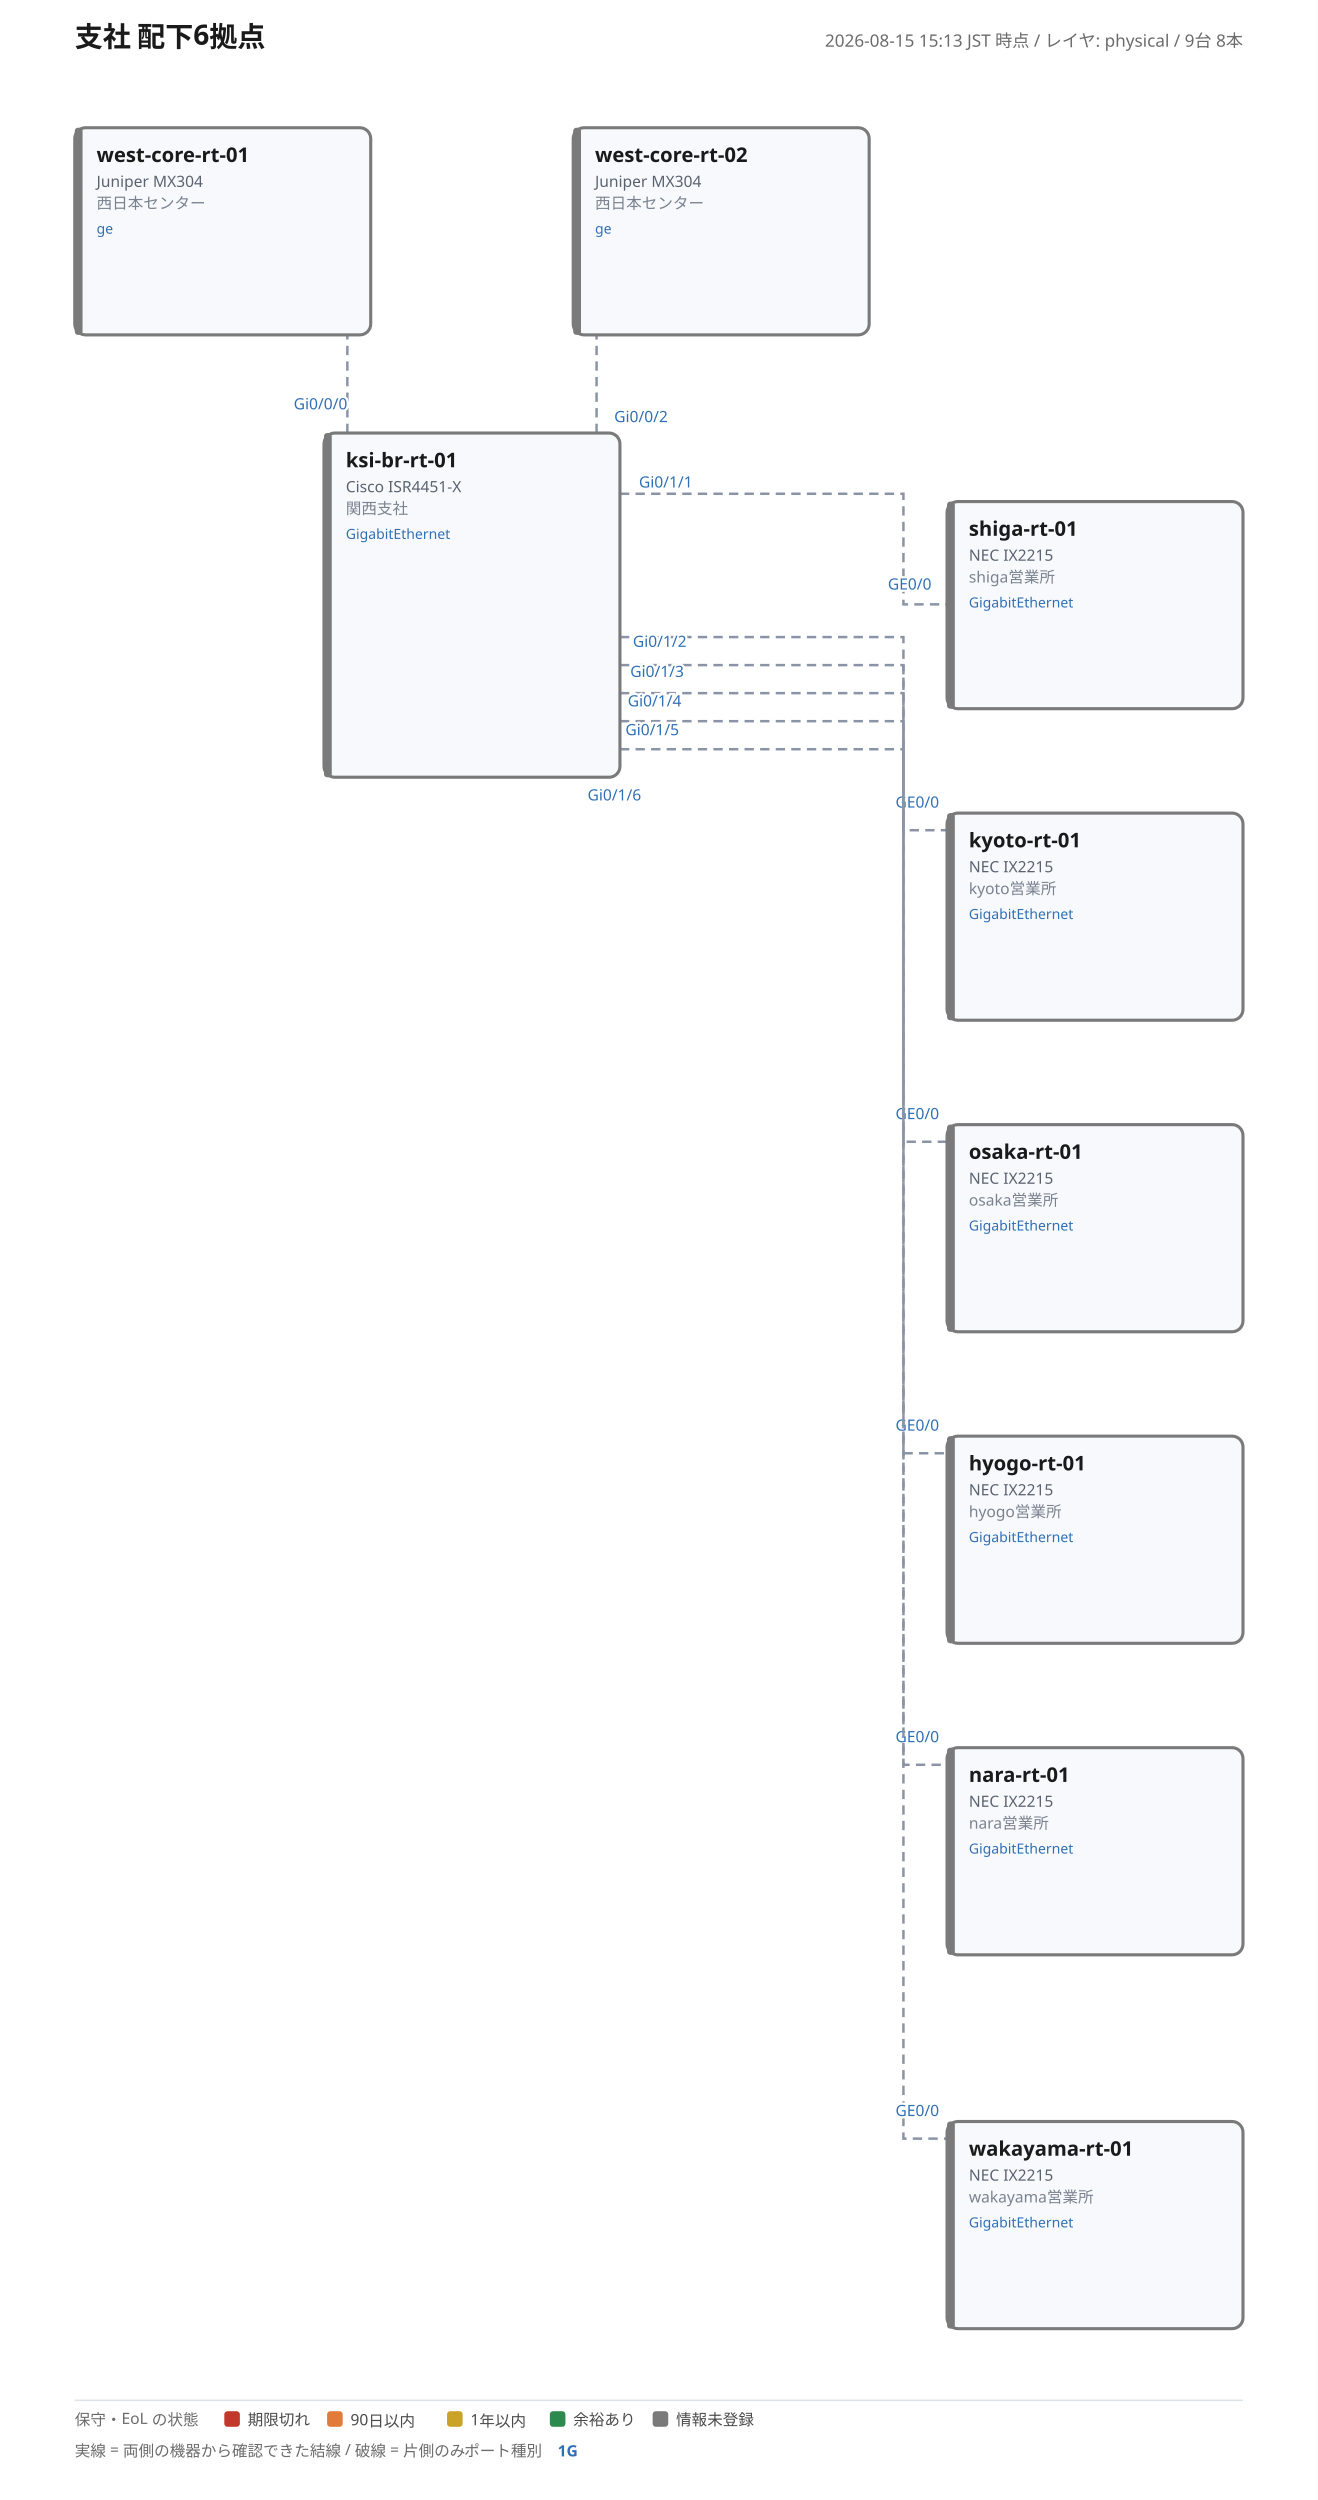
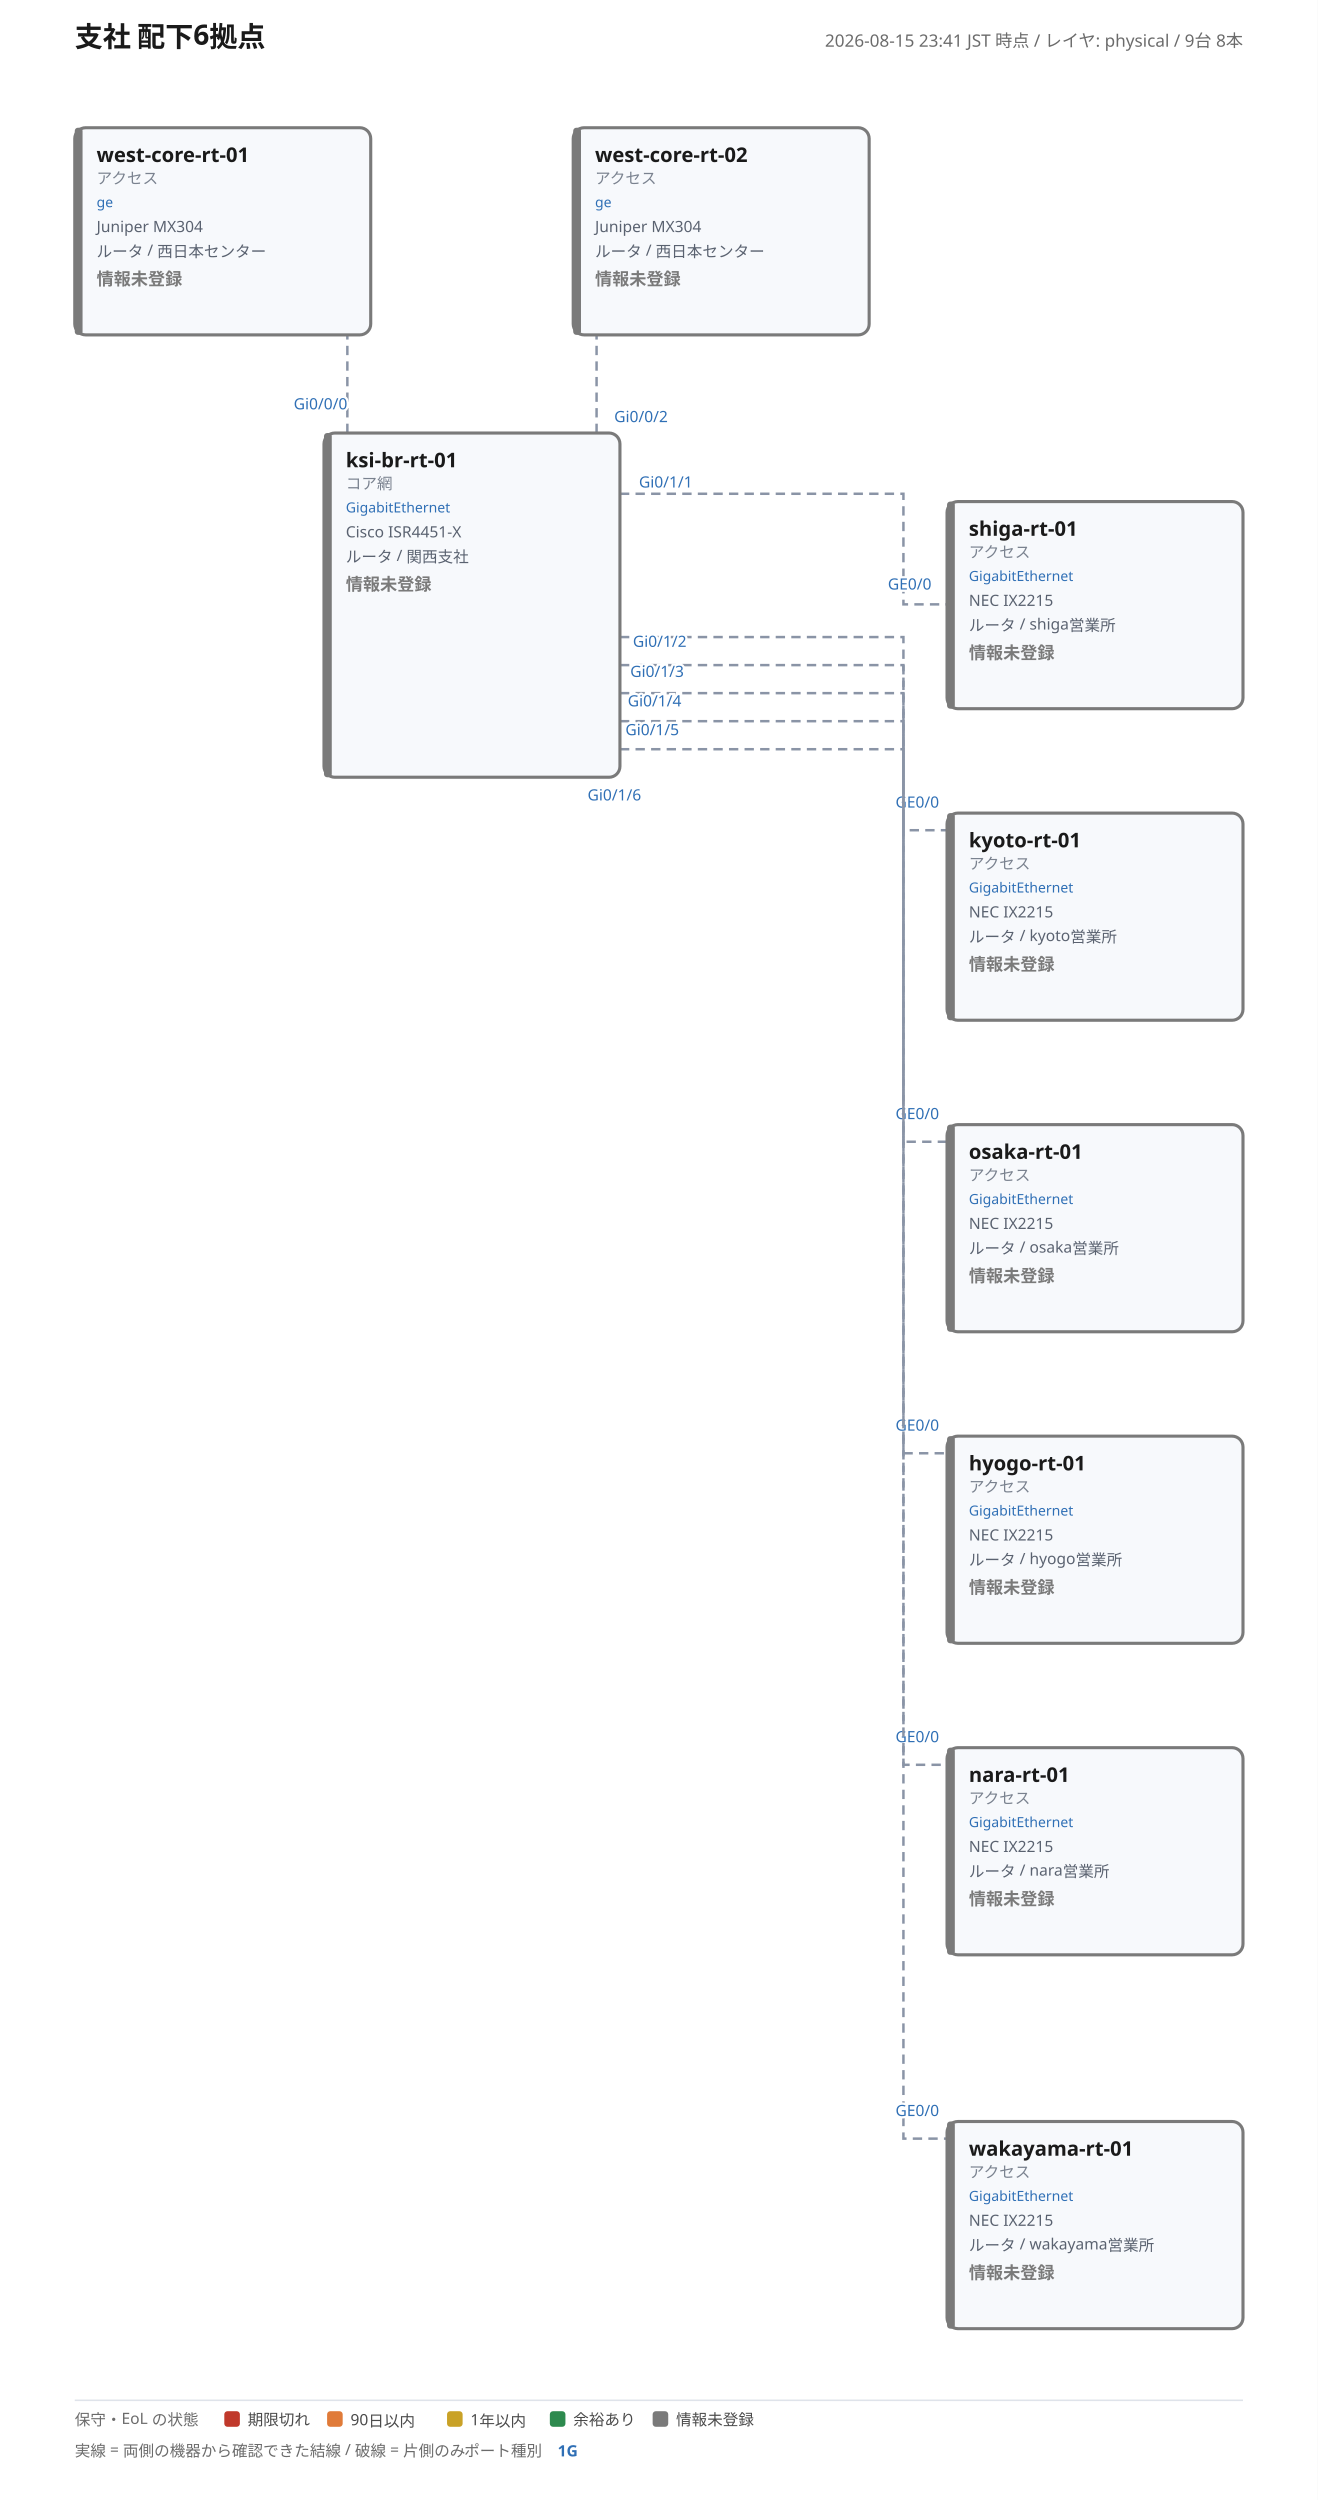
<svg xmlns="http://www.w3.org/2000/svg" width="846" height="1605" viewBox="0 0 846 1605" font-family="'Yu Gothic', 'Hiragino Kaku Gothic ProN', Meiryo, 'Noto Sans JP', sans-serif">
  <rect width="100%" height="100%" fill="#ffffff" />
  <text x="48" y="30" font-size="18" font-weight="700" fill="#1a1a1a">支社 配下6拠点</text>
-   <text x="798" y="30" font-size="11" fill="#6b6b6b" text-anchor="end">2026-08-15 15:13 JST 時点 / レイヤ: physical / 9台 8本</text>
+   <text x="798" y="30" font-size="11" fill="#6b6b6b" text-anchor="end">2026-08-15 23:41 JST 時点 / レイヤ: physical / 9台 8本</text>
  <polyline points="223,278 223,215" fill="none" stroke="#8a94a6" stroke-width="1.6" stroke-dasharray="6 4" />
  <text class="port-label" x="223.0" y="262.8" font-size="10" fill="#2f6fb5" text-anchor="end" paint-order="stroke" stroke="#ffffff" stroke-width="3">Gi0/0/0</text>
  <text class="port-label" x="219.0" y="232.2" font-size="10" fill="#2f6fb5" text-anchor="start" paint-order="stroke" stroke="#ffffff" stroke-width="3" />
  <polyline points="383,278 383,215" fill="none" stroke="#8a94a6" stroke-width="1.6" stroke-dasharray="6 4" />
  <text class="port-label" x="394.3" y="271.0" font-size="10" fill="#2f6fb5" text-anchor="start" paint-order="stroke" stroke="#ffffff" stroke-width="3">Gi0/0/2</text>
  <text class="port-label" x="364.0" y="204.6" font-size="10" fill="#2f6fb5" text-anchor="end" paint-order="stroke" stroke="#ffffff" stroke-width="3" />
  <polyline points="398,317 580,317 580,388 608,388" fill="none" stroke="#8a94a6" stroke-width="1.6" stroke-dasharray="6 4" />
  <text class="port-label" x="410.2" y="313.0" font-size="10" fill="#2f6fb5" text-anchor="start" paint-order="stroke" stroke="#ffffff" stroke-width="3">Gi0/1/1</text>
  <text class="port-label" x="598.0" y="378.5" font-size="10" fill="#2f6fb5" text-anchor="end" paint-order="stroke" stroke="#ffffff" stroke-width="3">GE0/0</text>
  <polyline points="398,409 580,409 580,533 608,533" fill="none" stroke="#8a94a6" stroke-width="1.6" stroke-dasharray="6 4" />
  <text class="port-label" x="406.3" y="415.3" font-size="10" fill="#2f6fb5" text-anchor="start" paint-order="stroke" stroke="#ffffff" stroke-width="3">Gi0/1/2</text>
  <text class="port-label" x="602.9" y="518.5" font-size="10" fill="#2f6fb5" text-anchor="end" paint-order="stroke" stroke="#ffffff" stroke-width="3">GE0/0</text>
  <polyline points="398,427 580,427 580,733 608,733" fill="none" stroke="#8a94a6" stroke-width="1.6" stroke-dasharray="6 4" />
  <text class="port-label" x="404.6" y="434.6" font-size="10" fill="#2f6fb5" text-anchor="start" paint-order="stroke" stroke="#ffffff" stroke-width="3">Gi0/1/3</text>
  <text class="port-label" x="602.9" y="718.5" font-size="10" fill="#2f6fb5" text-anchor="end" paint-order="stroke" stroke="#ffffff" stroke-width="3">GE0/0</text>
  <polyline points="398,445 580,445 580,933 608,933" fill="none" stroke="#8a94a6" stroke-width="1.6" stroke-dasharray="6 4" />
  <text class="port-label" x="403.0" y="453.5" font-size="10" fill="#2f6fb5" text-anchor="start" paint-order="stroke" stroke="#ffffff" stroke-width="3">Gi0/1/4</text>
  <text class="port-label" x="602.9" y="918.5" font-size="10" fill="#2f6fb5" text-anchor="end" paint-order="stroke" stroke="#ffffff" stroke-width="3">GE0/0</text>
  <polyline points="398,463 580,463 580,1133 608,1133" fill="none" stroke="#8a94a6" stroke-width="1.6" stroke-dasharray="6 4" />
  <text class="port-label" x="401.5" y="472.0" font-size="10" fill="#2f6fb5" text-anchor="start" paint-order="stroke" stroke="#ffffff" stroke-width="3">Gi0/1/5</text>
  <text class="port-label" x="602.9" y="1118.5" font-size="10" fill="#2f6fb5" text-anchor="end" paint-order="stroke" stroke="#ffffff" stroke-width="3">GE0/0</text>
  <polyline points="398,481 580,481 580,1373 608,1373" fill="none" stroke="#8a94a6" stroke-width="1.6" stroke-dasharray="6 4" />
  <text class="port-label" x="377.2" y="513.9" font-size="10" fill="#2f6fb5" text-anchor="start" paint-order="stroke" stroke="#ffffff" stroke-width="3">Gi0/1/6</text>
  <text class="port-label" x="602.9" y="1358.5" font-size="10" fill="#2f6fb5" text-anchor="end" paint-order="stroke" stroke="#ffffff" stroke-width="3">GE0/0</text>
  <g>
    <rect x="208" y="278" width="190" height="221" rx="7" fill="#f7f9fc" stroke="#7a7a7a" stroke-width="2" />
    <rect x="208" y="278" width="5" height="221" rx="2" fill="#7a7a7a" />
    <text x="222" y="300" font-size="13" font-weight="700" fill="#1a1a1a">ksi-br-rt-01</text>
-     <text x="222" y="316" font-size="10" fill="#5a6270">Cisco ISR4451-X</text>
-     <text x="222" y="330" font-size="10" fill="#7a828f">関西支社</text>
-     <text x="222" y="346" font-size="9">
+     <text x="222" y="314" font-size="10" fill="#7a828f">コア網</text>
+     <text x="222" y="329" font-size="9">
      <tspan fill="#2f6fb5">GigabitEthernet</tspan>
    </text>
+     <text x="222" y="345" font-size="10" fill="#5a6270">Cisco ISR4451-X</text>
+     <text x="222" y="361" font-size="10" fill="#5a6270">ルータ / 関西支社</text>
+     <text x="222" y="379" font-size="11" font-weight="600" fill="#7a7a7a">情報未登録</text>
  </g>
  <g>
    <rect x="48" y="82" width="190" height="133" rx="7" fill="#f7f9fc" stroke="#7a7a7a" stroke-width="2" />
    <rect x="48" y="82" width="5" height="133" rx="2" fill="#7a7a7a" />
    <text x="62" y="104" font-size="13" font-weight="700" fill="#1a1a1a">west-core-rt-01</text>
-     <text x="62" y="120" font-size="10" fill="#5a6270">Juniper MX304</text>
-     <text x="62" y="134" font-size="10" fill="#7a828f">西日本センター</text>
-     <text x="62" y="150" font-size="9">
+     <text x="62" y="118" font-size="10" fill="#7a828f">アクセス</text>
+     <text x="62" y="133" font-size="9">
      <tspan fill="#2f6fb5">ge</tspan>
    </text>
+     <text x="62" y="149" font-size="10" fill="#5a6270">Juniper MX304</text>
+     <text x="62" y="165" font-size="10" fill="#5a6270">ルータ / 西日本センター</text>
+     <text x="62" y="183" font-size="11" font-weight="600" fill="#7a7a7a">情報未登録</text>
  </g>
  <g>
    <rect x="368" y="82" width="190" height="133" rx="7" fill="#f7f9fc" stroke="#7a7a7a" stroke-width="2" />
    <rect x="368" y="82" width="5" height="133" rx="2" fill="#7a7a7a" />
    <text x="382" y="104" font-size="13" font-weight="700" fill="#1a1a1a">west-core-rt-02</text>
-     <text x="382" y="120" font-size="10" fill="#5a6270">Juniper MX304</text>
-     <text x="382" y="134" font-size="10" fill="#7a828f">西日本センター</text>
-     <text x="382" y="150" font-size="9">
+     <text x="382" y="118" font-size="10" fill="#7a828f">アクセス</text>
+     <text x="382" y="133" font-size="9">
      <tspan fill="#2f6fb5">ge</tspan>
    </text>
+     <text x="382" y="149" font-size="10" fill="#5a6270">Juniper MX304</text>
+     <text x="382" y="165" font-size="10" fill="#5a6270">ルータ / 西日本センター</text>
+     <text x="382" y="183" font-size="11" font-weight="600" fill="#7a7a7a">情報未登録</text>
  </g>
  <g>
    <rect x="608" y="322" width="190" height="133" rx="7" fill="#f7f9fc" stroke="#7a7a7a" stroke-width="2" />
    <rect x="608" y="322" width="5" height="133" rx="2" fill="#7a7a7a" />
    <text x="622" y="344" font-size="13" font-weight="700" fill="#1a1a1a">shiga-rt-01</text>
-     <text x="622" y="360" font-size="10" fill="#5a6270">NEC IX2215</text>
-     <text x="622" y="374" font-size="10" fill="#7a828f">shiga営業所</text>
-     <text x="622" y="390" font-size="9">
+     <text x="622" y="358" font-size="10" fill="#7a828f">アクセス</text>
+     <text x="622" y="373" font-size="9">
      <tspan fill="#2f6fb5">GigabitEthernet</tspan>
    </text>
+     <text x="622" y="389" font-size="10" fill="#5a6270">NEC IX2215</text>
+     <text x="622" y="405" font-size="10" fill="#5a6270">ルータ / shiga営業所</text>
+     <text x="622" y="423" font-size="11" font-weight="600" fill="#7a7a7a">情報未登録</text>
  </g>
  <g>
    <rect x="608" y="522" width="190" height="133" rx="7" fill="#f7f9fc" stroke="#7a7a7a" stroke-width="2" />
    <rect x="608" y="522" width="5" height="133" rx="2" fill="#7a7a7a" />
    <text x="622" y="544" font-size="13" font-weight="700" fill="#1a1a1a">kyoto-rt-01</text>
-     <text x="622" y="560" font-size="10" fill="#5a6270">NEC IX2215</text>
-     <text x="622" y="574" font-size="10" fill="#7a828f">kyoto営業所</text>
-     <text x="622" y="590" font-size="9">
+     <text x="622" y="558" font-size="10" fill="#7a828f">アクセス</text>
+     <text x="622" y="573" font-size="9">
      <tspan fill="#2f6fb5">GigabitEthernet</tspan>
    </text>
+     <text x="622" y="589" font-size="10" fill="#5a6270">NEC IX2215</text>
+     <text x="622" y="605" font-size="10" fill="#5a6270">ルータ / kyoto営業所</text>
+     <text x="622" y="623" font-size="11" font-weight="600" fill="#7a7a7a">情報未登録</text>
  </g>
  <g>
    <rect x="608" y="722" width="190" height="133" rx="7" fill="#f7f9fc" stroke="#7a7a7a" stroke-width="2" />
    <rect x="608" y="722" width="5" height="133" rx="2" fill="#7a7a7a" />
    <text x="622" y="744" font-size="13" font-weight="700" fill="#1a1a1a">osaka-rt-01</text>
-     <text x="622" y="760" font-size="10" fill="#5a6270">NEC IX2215</text>
-     <text x="622" y="774" font-size="10" fill="#7a828f">osaka営業所</text>
-     <text x="622" y="790" font-size="9">
+     <text x="622" y="758" font-size="10" fill="#7a828f">アクセス</text>
+     <text x="622" y="773" font-size="9">
      <tspan fill="#2f6fb5">GigabitEthernet</tspan>
    </text>
+     <text x="622" y="789" font-size="10" fill="#5a6270">NEC IX2215</text>
+     <text x="622" y="805" font-size="10" fill="#5a6270">ルータ / osaka営業所</text>
+     <text x="622" y="823" font-size="11" font-weight="600" fill="#7a7a7a">情報未登録</text>
  </g>
  <g>
    <rect x="608" y="922" width="190" height="133" rx="7" fill="#f7f9fc" stroke="#7a7a7a" stroke-width="2" />
    <rect x="608" y="922" width="5" height="133" rx="2" fill="#7a7a7a" />
    <text x="622" y="944" font-size="13" font-weight="700" fill="#1a1a1a">hyogo-rt-01</text>
-     <text x="622" y="960" font-size="10" fill="#5a6270">NEC IX2215</text>
-     <text x="622" y="974" font-size="10" fill="#7a828f">hyogo営業所</text>
-     <text x="622" y="990" font-size="9">
+     <text x="622" y="958" font-size="10" fill="#7a828f">アクセス</text>
+     <text x="622" y="973" font-size="9">
      <tspan fill="#2f6fb5">GigabitEthernet</tspan>
    </text>
+     <text x="622" y="989" font-size="10" fill="#5a6270">NEC IX2215</text>
+     <text x="622" y="1005" font-size="10" fill="#5a6270">ルータ / hyogo営業所</text>
+     <text x="622" y="1023" font-size="11" font-weight="600" fill="#7a7a7a">情報未登録</text>
  </g>
  <g>
    <rect x="608" y="1122" width="190" height="133" rx="7" fill="#f7f9fc" stroke="#7a7a7a" stroke-width="2" />
    <rect x="608" y="1122" width="5" height="133" rx="2" fill="#7a7a7a" />
    <text x="622" y="1144" font-size="13" font-weight="700" fill="#1a1a1a">nara-rt-01</text>
-     <text x="622" y="1160" font-size="10" fill="#5a6270">NEC IX2215</text>
-     <text x="622" y="1174" font-size="10" fill="#7a828f">nara営業所</text>
-     <text x="622" y="1190" font-size="9">
+     <text x="622" y="1158" font-size="10" fill="#7a828f">アクセス</text>
+     <text x="622" y="1173" font-size="9">
      <tspan fill="#2f6fb5">GigabitEthernet</tspan>
    </text>
+     <text x="622" y="1189" font-size="10" fill="#5a6270">NEC IX2215</text>
+     <text x="622" y="1205" font-size="10" fill="#5a6270">ルータ / nara営業所</text>
+     <text x="622" y="1223" font-size="11" font-weight="600" fill="#7a7a7a">情報未登録</text>
  </g>
  <g>
    <rect x="608" y="1362" width="190" height="133" rx="7" fill="#f7f9fc" stroke="#7a7a7a" stroke-width="2" />
    <rect x="608" y="1362" width="5" height="133" rx="2" fill="#7a7a7a" />
    <text x="622" y="1384" font-size="13" font-weight="700" fill="#1a1a1a">wakayama-rt-01</text>
-     <text x="622" y="1400" font-size="10" fill="#5a6270">NEC IX2215</text>
-     <text x="622" y="1414" font-size="10" fill="#7a828f">wakayama営業所</text>
-     <text x="622" y="1430" font-size="9">
+     <text x="622" y="1398" font-size="10" fill="#7a828f">アクセス</text>
+     <text x="622" y="1413" font-size="9">
      <tspan fill="#2f6fb5">GigabitEthernet</tspan>
    </text>
+     <text x="622" y="1429" font-size="10" fill="#5a6270">NEC IX2215</text>
+     <text x="622" y="1445" font-size="10" fill="#5a6270">ルータ / wakayama営業所</text>
+     <text x="622" y="1463" font-size="11" font-weight="600" fill="#7a7a7a">情報未登録</text>
  </g>
  <line x1="48" y1="1541" x2="798" y2="1541" stroke="#dfe3ea" stroke-width="1" />
  <text x="48" y="1557" font-size="10" fill="#6b6b6b">保守・EoL の状態</text>
  <rect x="144" y="1548" width="10" height="10" rx="2" fill="#c0392b" />
  <text x="159" y="1557" font-size="10" fill="#4a4a4a">期限切れ</text>
  <rect x="210" y="1548" width="10" height="10" rx="2" fill="#e07b39" />
  <text x="225" y="1557" font-size="10" fill="#4a4a4a">90日以内</text>
  <rect x="287" y="1548" width="10" height="10" rx="2" fill="#c9a227" />
  <text x="302" y="1557" font-size="10" fill="#4a4a4a">1年以内</text>
  <rect x="353" y="1548" width="10" height="10" rx="2" fill="#2d8a4e" />
  <text x="368" y="1557" font-size="10" fill="#4a4a4a">余裕あり</text>
  <rect x="419" y="1548" width="10" height="10" rx="2" fill="#7a7a7a" />
  <text x="434" y="1557" font-size="10" fill="#4a4a4a">情報未登録</text>
  <text x="48" y="1577" font-size="10" fill="#6b6b6b">実線 = 両側の機器から確認できた結線 / 破線 = 片側のみ</text>
  <text x="298" y="1577" font-size="10" fill="#6b6b6b">ポート種別</text>
  <text x="358" y="1577" font-size="10" fill="#2f6fb5" font-weight="700">1G</text>
</svg>
